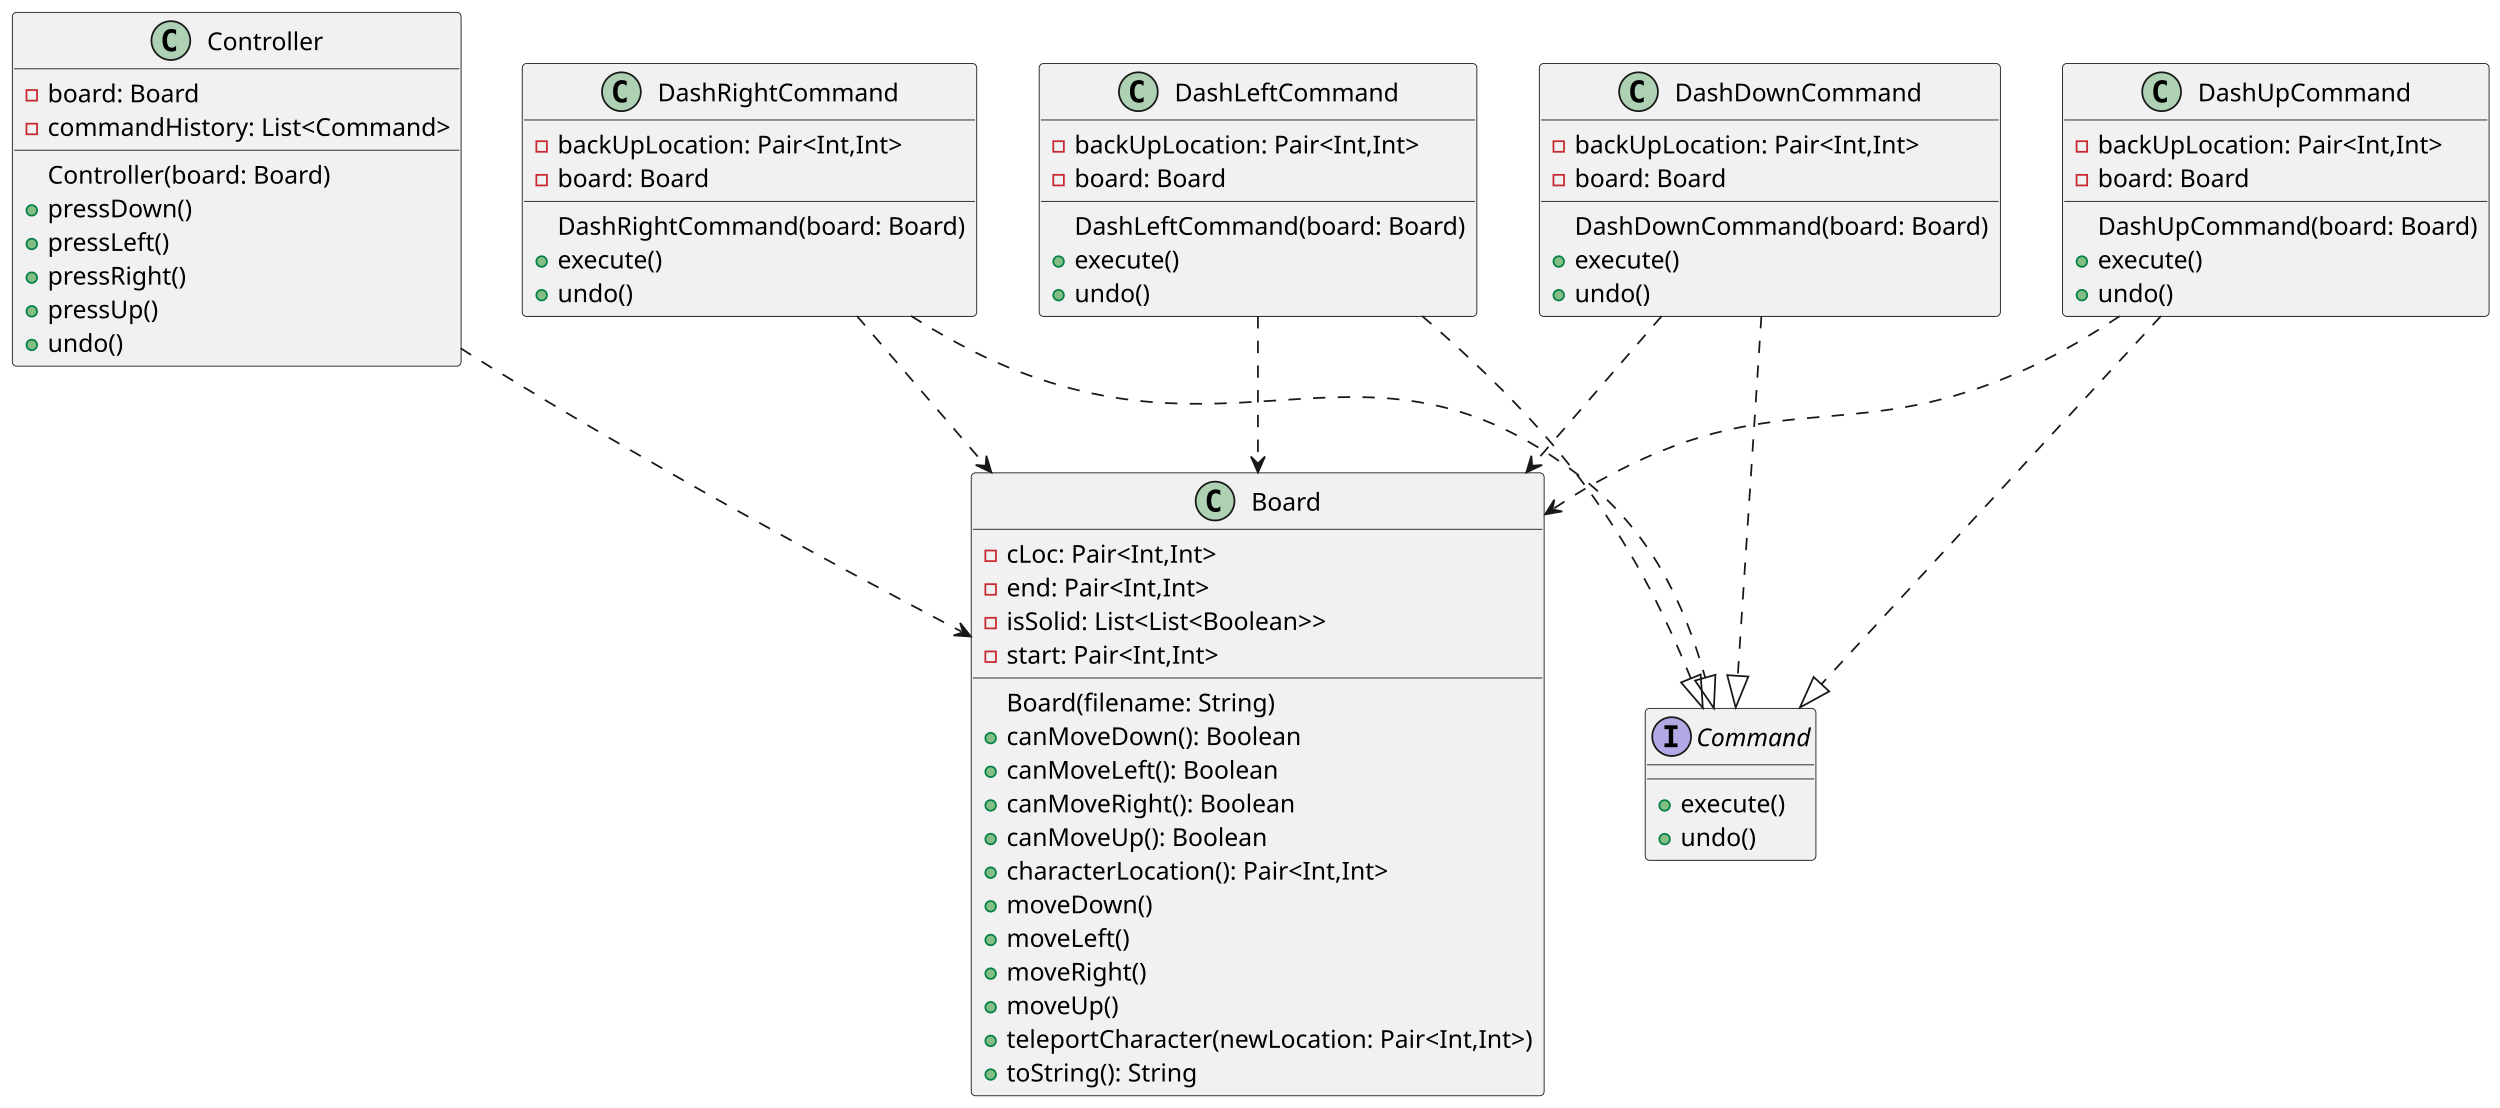
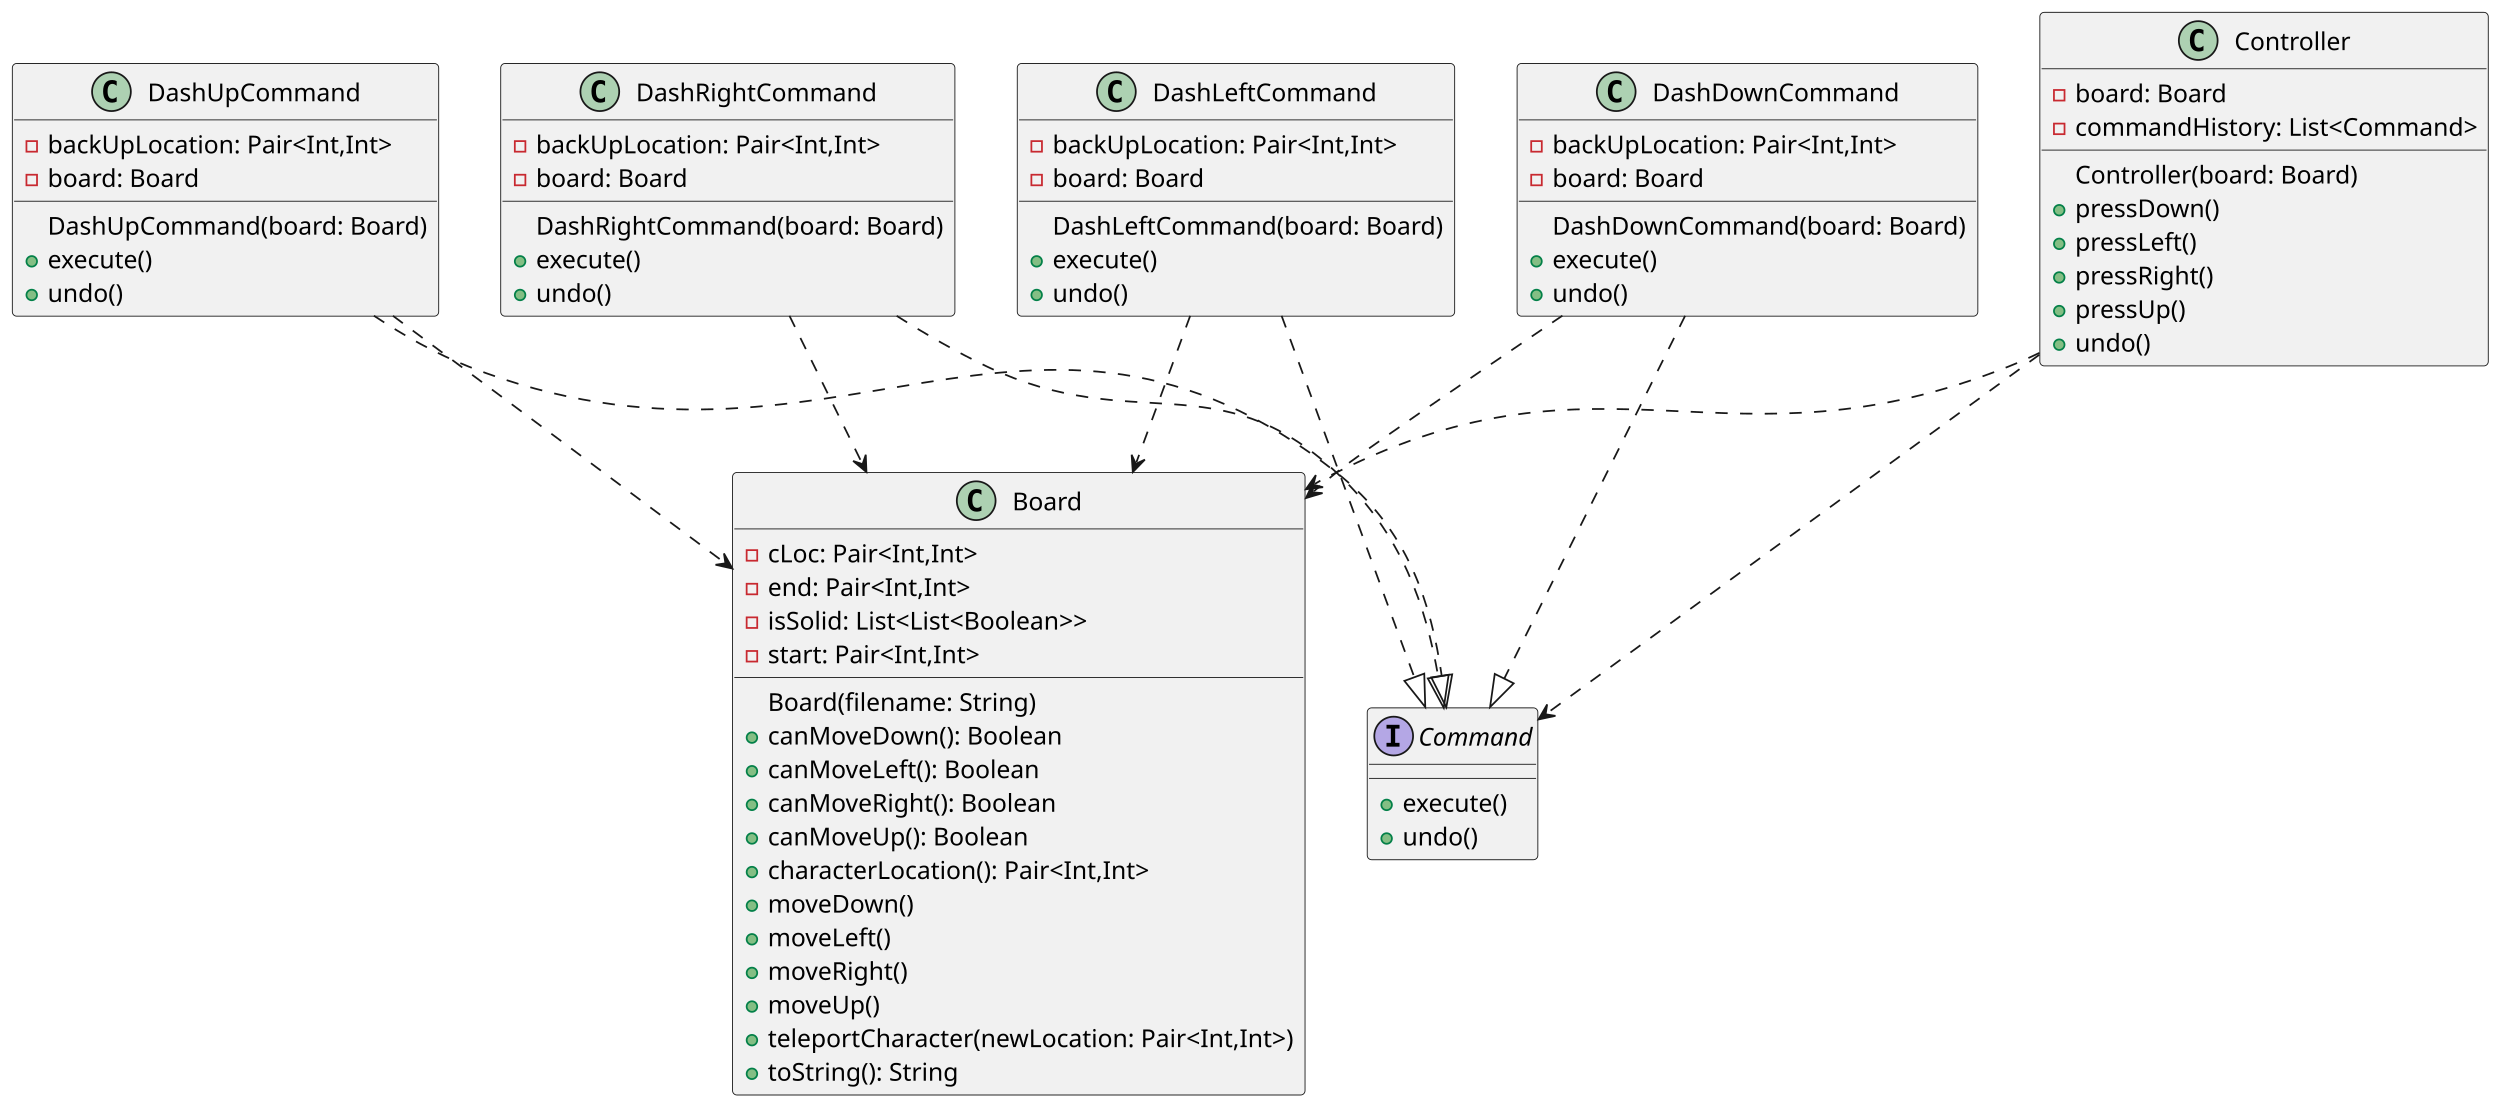
- <svg xmlns="http://www.w3.org/2000/svg" contentStyleType="text/css" data-diagram-type="CLASS" height="628px" preserveAspectRatio="none" style="width:1417px;height:628px;background:#FFFFFF;" version="1.1" viewBox="0 0 1417 628" width="1417px" zoomAndPan="magnify">
+ <svg xmlns="http://www.w3.org/2000/svg" contentStyleType="text/css" data-diagram-type="CLASS" height="628px" preserveAspectRatio="none" style="width:1418px;height:628px;background:#FFFFFF;" version="1.1" viewBox="0 0 1418 628" width="1418px" zoomAndPan="magnify">
  <defs />
  <g>
    <g class="entity" data-entity="Board" data-source-line="1" data-uid="ent0002" id="entity_Board">
-       <rect fill="#F1F1F1" height="353.087" rx="2.5" ry="2.5" style="stroke:#181818;stroke-width:0.5;" width="324.717" x="550.5" y="268" />
-       <ellipse cx="688.701" cy="284" fill="#ADD1B2" rx="11" ry="11" style="stroke:#181818;stroke-width:1;" />
-       <path d="M691.669,289.641 Q691.091,289.938 690.451,290.078 Q689.81,290.234 689.107,290.234 Q686.607,290.234 685.279,288.594 Q683.966,286.938 683.966,283.812 Q683.966,280.688 685.279,279.031 Q686.607,277.375 689.107,277.375 Q689.81,277.375 690.451,277.531 Q691.107,277.688 691.669,277.984 L691.669,280.703 Q691.044,280.125 690.451,279.859 Q689.857,279.578 689.232,279.578 Q687.888,279.578 687.201,280.656 Q686.513,281.719 686.513,283.812 Q686.513,285.906 687.201,286.984 Q687.888,288.047 689.232,288.047 Q689.857,288.047 690.451,287.781 Q691.044,287.5 691.669,286.922 L691.669,289.641 Z " fill="#000000" />
-       <text fill="#000000" font-family="sans-serif" font-size="14" lengthAdjust="spacing" textLength="39.816" x="709.201" y="289.432">Board</text>
-       <line style="stroke:#181818;stroke-width:0.5;" x1="551.5" x2="874.217" y1="300" y2="300" />
-       <rect fill="none" height="6" style="stroke:#C82930;stroke-width:1;" width="6" x="558.5" y="312.034" />
-       <text fill="#000000" font-family="sans-serif" font-size="14" lengthAdjust="spacing" textLength="119.028" x="570.5" y="318.966">cLoc: Pair&lt;Int,Int&gt;</text>
-       <rect fill="none" height="6" style="stroke:#C82930;stroke-width:1;" width="6" x="558.5" y="331.102" />
-       <text fill="#000000" font-family="sans-serif" font-size="14" lengthAdjust="spacing" textLength="114.94" x="570.5" y="338.034">end: Pair&lt;Int,Int&gt;</text>
-       <rect fill="none" height="6" style="stroke:#C82930;stroke-width:1;" width="6" x="558.5" y="350.17" />
-       <text fill="#000000" font-family="sans-serif" font-size="14" lengthAdjust="spacing" textLength="181.201" x="570.5" y="357.102">isSolid: List&lt;List&lt;Boolean&gt;&gt;</text>
-       <rect fill="none" height="6" style="stroke:#C82930;stroke-width:1;" width="6" x="558.5" y="369.238" />
-       <text fill="#000000" font-family="sans-serif" font-size="14" lengthAdjust="spacing" textLength="120.232" x="570.5" y="376.17">start: Pair&lt;Int,Int&gt;</text>
-       <line style="stroke:#181818;stroke-width:0.5;" x1="551.5" x2="874.217" y1="384.272" y2="384.272" />
-       <text fill="#000000" font-family="sans-serif" font-size="14" lengthAdjust="spacing" textLength="152.431" x="570.5" y="403.238">Board(filename: String)</text>
-       <ellipse cx="561.5" cy="418.373" fill="#84BE84" rx="3" ry="3" style="stroke:#038048;stroke-width:1;" />
-       <text fill="#000000" font-family="sans-serif" font-size="14" lengthAdjust="spacing" textLength="167.593" x="570.5" y="422.305">canMoveDown(): Boolean</text>
-       <ellipse cx="561.5" cy="437.442" fill="#84BE84" rx="3" ry="3" style="stroke:#038048;stroke-width:1;" />
-       <text fill="#000000" font-family="sans-serif" font-size="14" lengthAdjust="spacing" textLength="154.349" x="570.5" y="441.373">canMoveLeft(): Boolean</text>
-       <ellipse cx="561.5" cy="456.509" fill="#84BE84" rx="3" ry="3" style="stroke:#038048;stroke-width:1;" />
-       <text fill="#000000" font-family="sans-serif" font-size="14" lengthAdjust="spacing" textLength="163.883" x="570.5" y="460.441">canMoveRight(): Boolean</text>
-       <ellipse cx="561.5" cy="475.577" fill="#84BE84" rx="3" ry="3" style="stroke:#038048;stroke-width:1;" />
-       <text fill="#000000" font-family="sans-serif" font-size="14" lengthAdjust="spacing" textLength="148.091" x="570.5" y="479.509">canMoveUp(): Boolean</text>
-       <ellipse cx="561.5" cy="494.645" fill="#84BE84" rx="3" ry="3" style="stroke:#038048;stroke-width:1;" />
-       <text fill="#000000" font-family="sans-serif" font-size="14" lengthAdjust="spacing" textLength="216.663" x="570.5" y="498.577">characterLocation(): Pair&lt;Int,Int&gt;</text>
-       <ellipse cx="561.5" cy="513.713" fill="#84BE84" rx="3" ry="3" style="stroke:#038048;stroke-width:1;" />
-       <text fill="#000000" font-family="sans-serif" font-size="14" lengthAdjust="spacing" textLength="83.314" x="570.5" y="517.645">moveDown()</text>
-       <ellipse cx="561.5" cy="532.781" fill="#84BE84" rx="3" ry="3" style="stroke:#038048;stroke-width:1;" />
-       <text fill="#000000" font-family="sans-serif" font-size="14" lengthAdjust="spacing" textLength="70.07" x="570.5" y="536.713">moveLeft()</text>
-       <ellipse cx="561.5" cy="551.849" fill="#84BE84" rx="3" ry="3" style="stroke:#038048;stroke-width:1;" />
-       <text fill="#000000" font-family="sans-serif" font-size="14" lengthAdjust="spacing" textLength="79.604" x="570.5" y="555.781">moveRight()</text>
-       <ellipse cx="561.5" cy="570.917" fill="#84BE84" rx="3" ry="3" style="stroke:#038048;stroke-width:1;" />
-       <text fill="#000000" font-family="sans-serif" font-size="14" lengthAdjust="spacing" textLength="63.812" x="570.5" y="574.849">moveUp()</text>
-       <ellipse cx="561.5" cy="589.985" fill="#84BE84" rx="3" ry="3" style="stroke:#038048;stroke-width:1;" />
-       <text fill="#000000" font-family="sans-serif" font-size="14" lengthAdjust="spacing" textLength="298.717" x="570.5" y="593.917">teleportCharacter(newLocation: Pair&lt;Int,Int&gt;)</text>
-       <ellipse cx="561.5" cy="609.053" fill="#84BE84" rx="3" ry="3" style="stroke:#038048;stroke-width:1;" />
-       <text fill="#000000" font-family="sans-serif" font-size="14" lengthAdjust="spacing" textLength="108.108" x="570.5" y="612.985">toString(): String</text>
+       <rect fill="#F1F1F1" height="353.087" rx="2.5" ry="2.5" style="stroke:#181818;stroke-width:0.5;" width="324.717" x="415.5" y="268" />
+       <ellipse cx="553.701" cy="284" fill="#ADD1B2" rx="11" ry="11" style="stroke:#181818;stroke-width:1;" />
+       <path d="M556.669,289.641 Q556.091,289.938 555.451,290.078 Q554.81,290.234 554.107,290.234 Q551.607,290.234 550.279,288.594 Q548.966,286.938 548.966,283.812 Q548.966,280.688 550.279,279.031 Q551.607,277.375 554.107,277.375 Q554.81,277.375 555.451,277.531 Q556.107,277.688 556.669,277.984 L556.669,280.703 Q556.044,280.125 555.451,279.859 Q554.857,279.578 554.232,279.578 Q552.888,279.578 552.201,280.656 Q551.513,281.719 551.513,283.812 Q551.513,285.906 552.201,286.984 Q552.888,288.047 554.232,288.047 Q554.857,288.047 555.451,287.781 Q556.044,287.5 556.669,286.922 L556.669,289.641 Z " fill="#000000" />
+       <text fill="#000000" font-family="sans-serif" font-size="14" lengthAdjust="spacing" textLength="39.816" x="574.201" y="289.432">Board</text>
+       <line style="stroke:#181818;stroke-width:0.5;" x1="416.5" x2="739.217" y1="300" y2="300" />
+       <rect fill="none" height="6" style="stroke:#C82930;stroke-width:1;" width="6" x="423.5" y="312.034" />
+       <text fill="#000000" font-family="sans-serif" font-size="14" lengthAdjust="spacing" textLength="119.028" x="435.5" y="318.966">cLoc: Pair&lt;Int,Int&gt;</text>
+       <rect fill="none" height="6" style="stroke:#C82930;stroke-width:1;" width="6" x="423.5" y="331.102" />
+       <text fill="#000000" font-family="sans-serif" font-size="14" lengthAdjust="spacing" textLength="114.94" x="435.5" y="338.034">end: Pair&lt;Int,Int&gt;</text>
+       <rect fill="none" height="6" style="stroke:#C82930;stroke-width:1;" width="6" x="423.5" y="350.17" />
+       <text fill="#000000" font-family="sans-serif" font-size="14" lengthAdjust="spacing" textLength="181.201" x="435.5" y="357.102">isSolid: List&lt;List&lt;Boolean&gt;&gt;</text>
+       <rect fill="none" height="6" style="stroke:#C82930;stroke-width:1;" width="6" x="423.5" y="369.238" />
+       <text fill="#000000" font-family="sans-serif" font-size="14" lengthAdjust="spacing" textLength="120.232" x="435.5" y="376.17">start: Pair&lt;Int,Int&gt;</text>
+       <line style="stroke:#181818;stroke-width:0.5;" x1="416.5" x2="739.217" y1="384.272" y2="384.272" />
+       <text fill="#000000" font-family="sans-serif" font-size="14" lengthAdjust="spacing" textLength="152.431" x="435.5" y="403.238">Board(filename: String)</text>
+       <ellipse cx="426.5" cy="418.373" fill="#84BE84" rx="3" ry="3" style="stroke:#038048;stroke-width:1;" />
+       <text fill="#000000" font-family="sans-serif" font-size="14" lengthAdjust="spacing" textLength="167.593" x="435.5" y="422.305">canMoveDown(): Boolean</text>
+       <ellipse cx="426.5" cy="437.442" fill="#84BE84" rx="3" ry="3" style="stroke:#038048;stroke-width:1;" />
+       <text fill="#000000" font-family="sans-serif" font-size="14" lengthAdjust="spacing" textLength="154.349" x="435.5" y="441.373">canMoveLeft(): Boolean</text>
+       <ellipse cx="426.5" cy="456.509" fill="#84BE84" rx="3" ry="3" style="stroke:#038048;stroke-width:1;" />
+       <text fill="#000000" font-family="sans-serif" font-size="14" lengthAdjust="spacing" textLength="163.883" x="435.5" y="460.441">canMoveRight(): Boolean</text>
+       <ellipse cx="426.5" cy="475.577" fill="#84BE84" rx="3" ry="3" style="stroke:#038048;stroke-width:1;" />
+       <text fill="#000000" font-family="sans-serif" font-size="14" lengthAdjust="spacing" textLength="148.091" x="435.5" y="479.509">canMoveUp(): Boolean</text>
+       <ellipse cx="426.5" cy="494.645" fill="#84BE84" rx="3" ry="3" style="stroke:#038048;stroke-width:1;" />
+       <text fill="#000000" font-family="sans-serif" font-size="14" lengthAdjust="spacing" textLength="216.663" x="435.5" y="498.577">characterLocation(): Pair&lt;Int,Int&gt;</text>
+       <ellipse cx="426.5" cy="513.713" fill="#84BE84" rx="3" ry="3" style="stroke:#038048;stroke-width:1;" />
+       <text fill="#000000" font-family="sans-serif" font-size="14" lengthAdjust="spacing" textLength="83.314" x="435.5" y="517.645">moveDown()</text>
+       <ellipse cx="426.5" cy="532.781" fill="#84BE84" rx="3" ry="3" style="stroke:#038048;stroke-width:1;" />
+       <text fill="#000000" font-family="sans-serif" font-size="14" lengthAdjust="spacing" textLength="70.07" x="435.5" y="536.713">moveLeft()</text>
+       <ellipse cx="426.5" cy="551.849" fill="#84BE84" rx="3" ry="3" style="stroke:#038048;stroke-width:1;" />
+       <text fill="#000000" font-family="sans-serif" font-size="14" lengthAdjust="spacing" textLength="79.604" x="435.5" y="555.781">moveRight()</text>
+       <ellipse cx="426.5" cy="570.917" fill="#84BE84" rx="3" ry="3" style="stroke:#038048;stroke-width:1;" />
+       <text fill="#000000" font-family="sans-serif" font-size="14" lengthAdjust="spacing" textLength="63.812" x="435.5" y="574.849">moveUp()</text>
+       <ellipse cx="426.5" cy="589.985" fill="#84BE84" rx="3" ry="3" style="stroke:#038048;stroke-width:1;" />
+       <text fill="#000000" font-family="sans-serif" font-size="14" lengthAdjust="spacing" textLength="298.717" x="435.5" y="593.917">teleportCharacter(newLocation: Pair&lt;Int,Int&gt;)</text>
+       <ellipse cx="426.5" cy="609.053" fill="#84BE84" rx="3" ry="3" style="stroke:#038048;stroke-width:1;" />
+       <text fill="#000000" font-family="sans-serif" font-size="14" lengthAdjust="spacing" textLength="108.108" x="435.5" y="612.985">toString(): String</text>
    </g>
    <g class="entity" data-entity="Controller" data-source-line="22" data-uid="ent0003" id="entity_Controller">
-       <rect fill="#F1F1F1" height="200.543" rx="2.5" ry="2.5" style="stroke:#181818;stroke-width:0.5;" width="254.353" x="7" y="7" />
-       <ellipse cx="96.838" cy="23" fill="#ADD1B2" rx="11" ry="11" style="stroke:#181818;stroke-width:1;" />
-       <path d="M99.806,28.641 Q99.228,28.938 98.588,29.078 Q97.947,29.234 97.244,29.234 Q94.744,29.234 93.416,27.594 Q92.103,25.938 92.103,22.812 Q92.103,19.688 93.416,18.031 Q94.744,16.375 97.244,16.375 Q97.947,16.375 98.588,16.531 Q99.244,16.688 99.806,16.984 L99.806,19.703 Q99.181,19.125 98.588,18.859 Q97.994,18.578 97.369,18.578 Q96.025,18.578 95.338,19.656 Q94.65,20.719 94.65,22.812 Q94.65,24.906 95.338,25.984 Q96.025,27.047 97.369,27.047 Q97.994,27.047 98.588,26.781 Q99.181,26.5 99.806,25.922 L99.806,28.641 Z " fill="#000000" />
-       <text fill="#000000" font-family="sans-serif" font-size="14" lengthAdjust="spacing" textLength="66.178" x="117.338" y="28.432">Controller</text>
-       <line style="stroke:#181818;stroke-width:0.5;" x1="8" x2="260.353" y1="39" y2="39" />
-       <rect fill="none" height="6" style="stroke:#C82930;stroke-width:1;" width="6" x="15" y="51.034" />
-       <text fill="#000000" font-family="sans-serif" font-size="14" lengthAdjust="spacing" textLength="86.534" x="27" y="57.966">board: Board</text>
-       <rect fill="none" height="6" style="stroke:#C82930;stroke-width:1;" width="6" x="15" y="70.102" />
-       <text fill="#000000" font-family="sans-serif" font-size="14" lengthAdjust="spacing" textLength="228.353" x="27" y="77.034">commandHistory: List&lt;Command&gt;</text>
-       <line style="stroke:#181818;stroke-width:0.5;" x1="8" x2="260.353" y1="85.136" y2="85.136" />
-       <text fill="#000000" font-family="sans-serif" font-size="14" lengthAdjust="spacing" textLength="161.111" x="27" y="104.102">Controller(board: Board)</text>
-       <ellipse cx="18" cy="119.238" fill="#84BE84" rx="3" ry="3" style="stroke:#038048;stroke-width:1;" />
-       <text fill="#000000" font-family="sans-serif" font-size="14" lengthAdjust="spacing" textLength="82.446" x="27" y="123.17">pressDown()</text>
-       <ellipse cx="18" cy="138.306" fill="#84BE84" rx="3" ry="3" style="stroke:#038048;stroke-width:1;" />
-       <text fill="#000000" font-family="sans-serif" font-size="14" lengthAdjust="spacing" textLength="69.202" x="27" y="142.238">pressLeft()</text>
-       <ellipse cx="18" cy="157.374" fill="#84BE84" rx="3" ry="3" style="stroke:#038048;stroke-width:1;" />
-       <text fill="#000000" font-family="sans-serif" font-size="14" lengthAdjust="spacing" textLength="78.736" x="27" y="161.305">pressRight()</text>
-       <ellipse cx="18" cy="176.441" fill="#84BE84" rx="3" ry="3" style="stroke:#038048;stroke-width:1;" />
-       <text fill="#000000" font-family="sans-serif" font-size="14" lengthAdjust="spacing" textLength="62.944" x="27" y="180.373">pressUp()</text>
-       <ellipse cx="18" cy="195.509" fill="#84BE84" rx="3" ry="3" style="stroke:#038048;stroke-width:1;" />
-       <text fill="#000000" font-family="sans-serif" font-size="14" lengthAdjust="spacing" textLength="42.784" x="27" y="199.441">undo()</text>
+       <rect fill="#F1F1F1" height="200.543" rx="2.5" ry="2.5" style="stroke:#181818;stroke-width:0.5;" width="254.353" x="1157" y="7" />
+       <ellipse cx="1246.838" cy="23" fill="#ADD1B2" rx="11" ry="11" style="stroke:#181818;stroke-width:1;" />
+       <path d="M1249.806,28.641 Q1249.228,28.938 1248.588,29.078 Q1247.947,29.234 1247.244,29.234 Q1244.744,29.234 1243.416,27.594 Q1242.103,25.938 1242.103,22.812 Q1242.103,19.688 1243.416,18.031 Q1244.744,16.375 1247.244,16.375 Q1247.947,16.375 1248.588,16.531 Q1249.244,16.688 1249.806,16.984 L1249.806,19.703 Q1249.181,19.125 1248.588,18.859 Q1247.994,18.578 1247.369,18.578 Q1246.025,18.578 1245.338,19.656 Q1244.65,20.719 1244.65,22.812 Q1244.65,24.906 1245.338,25.984 Q1246.025,27.047 1247.369,27.047 Q1247.994,27.047 1248.588,26.781 Q1249.181,26.5 1249.806,25.922 L1249.806,28.641 Z " fill="#000000" />
+       <text fill="#000000" font-family="sans-serif" font-size="14" lengthAdjust="spacing" textLength="66.178" x="1267.338" y="28.432">Controller</text>
+       <line style="stroke:#181818;stroke-width:0.5;" x1="1158" x2="1410.353" y1="39" y2="39" />
+       <rect fill="none" height="6" style="stroke:#C82930;stroke-width:1;" width="6" x="1165" y="51.034" />
+       <text fill="#000000" font-family="sans-serif" font-size="14" lengthAdjust="spacing" textLength="86.534" x="1177" y="57.966">board: Board</text>
+       <rect fill="none" height="6" style="stroke:#C82930;stroke-width:1;" width="6" x="1165" y="70.102" />
+       <text fill="#000000" font-family="sans-serif" font-size="14" lengthAdjust="spacing" textLength="228.353" x="1177" y="77.034">commandHistory: List&lt;Command&gt;</text>
+       <line style="stroke:#181818;stroke-width:0.5;" x1="1158" x2="1410.353" y1="85.136" y2="85.136" />
+       <text fill="#000000" font-family="sans-serif" font-size="14" lengthAdjust="spacing" textLength="161.111" x="1177" y="104.102">Controller(board: Board)</text>
+       <ellipse cx="1168" cy="119.238" fill="#84BE84" rx="3" ry="3" style="stroke:#038048;stroke-width:1;" />
+       <text fill="#000000" font-family="sans-serif" font-size="14" lengthAdjust="spacing" textLength="82.446" x="1177" y="123.17">pressDown()</text>
+       <ellipse cx="1168" cy="138.306" fill="#84BE84" rx="3" ry="3" style="stroke:#038048;stroke-width:1;" />
+       <text fill="#000000" font-family="sans-serif" font-size="14" lengthAdjust="spacing" textLength="69.202" x="1177" y="142.238">pressLeft()</text>
+       <ellipse cx="1168" cy="157.374" fill="#84BE84" rx="3" ry="3" style="stroke:#038048;stroke-width:1;" />
+       <text fill="#000000" font-family="sans-serif" font-size="14" lengthAdjust="spacing" textLength="78.736" x="1177" y="161.305">pressRight()</text>
+       <ellipse cx="1168" cy="176.441" fill="#84BE84" rx="3" ry="3" style="stroke:#038048;stroke-width:1;" />
+       <text fill="#000000" font-family="sans-serif" font-size="14" lengthAdjust="spacing" textLength="62.944" x="1177" y="180.373">pressUp()</text>
+       <ellipse cx="1168" cy="195.509" fill="#84BE84" rx="3" ry="3" style="stroke:#038048;stroke-width:1;" />
+       <text fill="#000000" font-family="sans-serif" font-size="14" lengthAdjust="spacing" textLength="42.784" x="1177" y="199.441">undo()</text>
    </g>
    <g class="entity" data-entity="Command" data-source-line="35" data-uid="ent0004" id="entity_Command">
-       <rect fill="#F1F1F1" height="86.136" rx="2.5" ry="2.5" style="stroke:#181818;stroke-width:0.5;" width="96.764" x="932.5" y="401.5" />
-       <ellipse cx="947.5" cy="417.5" fill="#B4A7E5" rx="11" ry="11" style="stroke:#181818;stroke-width:1;" />
-       <path d="M943.422,413.266 L943.422,411.109 L950.812,411.109 L950.812,413.266 L948.344,413.266 L948.344,421.344 L950.812,421.344 L950.812,423.5 L943.422,423.5 L943.422,421.344 L945.891,421.344 L945.891,413.266 L943.422,413.266 Z " fill="#000000" />
-       <text fill="#000000" font-family="sans-serif" font-size="14" font-style="italic" lengthAdjust="spacing" textLength="64.764" x="961.5" y="422.932">Command</text>
-       <line style="stroke:#181818;stroke-width:0.5;" x1="933.5" x2="1028.264" y1="433.5" y2="433.5" />
-       <line style="stroke:#181818;stroke-width:0.5;" x1="933.5" x2="1028.264" y1="441.5" y2="441.5" />
-       <ellipse cx="943.5" cy="456.534" fill="#84BE84" rx="3" ry="3" style="stroke:#038048;stroke-width:1;" />
-       <text fill="#000000" font-family="sans-serif" font-size="14" lengthAdjust="spacing" textLength="59.92" x="952.5" y="460.466">execute()</text>
-       <ellipse cx="943.5" cy="475.602" fill="#84BE84" rx="3" ry="3" style="stroke:#038048;stroke-width:1;" />
-       <text fill="#000000" font-family="sans-serif" font-size="14" lengthAdjust="spacing" textLength="42.784" x="952.5" y="479.534">undo()</text>
+       <rect fill="#F1F1F1" height="86.136" rx="2.5" ry="2.5" style="stroke:#181818;stroke-width:0.5;" width="96.764" x="775.5" y="401.5" />
+       <ellipse cx="790.5" cy="417.5" fill="#B4A7E5" rx="11" ry="11" style="stroke:#181818;stroke-width:1;" />
+       <path d="M786.422,413.266 L786.422,411.109 L793.812,411.109 L793.812,413.266 L791.344,413.266 L791.344,421.344 L793.812,421.344 L793.812,423.5 L786.422,423.5 L786.422,421.344 L788.891,421.344 L788.891,413.266 L786.422,413.266 Z " fill="#000000" />
+       <text fill="#000000" font-family="sans-serif" font-size="14" font-style="italic" lengthAdjust="spacing" textLength="64.764" x="804.5" y="422.932">Command</text>
+       <line style="stroke:#181818;stroke-width:0.5;" x1="776.5" x2="871.264" y1="433.5" y2="433.5" />
+       <line style="stroke:#181818;stroke-width:0.5;" x1="776.5" x2="871.264" y1="441.5" y2="441.5" />
+       <ellipse cx="786.5" cy="456.534" fill="#84BE84" rx="3" ry="3" style="stroke:#038048;stroke-width:1;" />
+       <text fill="#000000" font-family="sans-serif" font-size="14" lengthAdjust="spacing" textLength="59.92" x="795.5" y="460.466">execute()</text>
+       <ellipse cx="786.5" cy="475.602" fill="#84BE84" rx="3" ry="3" style="stroke:#038048;stroke-width:1;" />
+       <text fill="#000000" font-family="sans-serif" font-size="14" lengthAdjust="spacing" textLength="42.784" x="795.5" y="479.534">undo()</text>
    </g>
    <g class="entity" data-entity="DashUpCommand" data-source-line="42" data-uid="ent0005" id="entity_DashUpCommand">
-       <rect fill="#F1F1F1" height="143.34" rx="2.5" ry="2.5" style="stroke:#181818;stroke-width:0.5;" width="241.823" x="1169" y="36" />
-       <ellipse cx="1225.217" cy="52" fill="#ADD1B2" rx="11" ry="11" style="stroke:#181818;stroke-width:1;" />
-       <path d="M1228.186,57.641 Q1227.608,57.938 1226.967,58.078 Q1226.326,58.234 1225.623,58.234 Q1223.123,58.234 1221.795,56.594 Q1220.483,54.938 1220.483,51.812 Q1220.483,48.688 1221.795,47.031 Q1223.123,45.375 1225.623,45.375 Q1226.326,45.375 1226.967,45.531 Q1227.623,45.688 1228.186,45.984 L1228.186,48.703 Q1227.561,48.125 1226.967,47.859 Q1226.373,47.578 1225.748,47.578 Q1224.404,47.578 1223.717,48.656 Q1223.029,49.719 1223.029,51.812 Q1223.029,53.906 1223.717,54.984 Q1224.404,56.047 1225.748,56.047 Q1226.373,56.047 1226.967,55.781 Q1227.561,55.5 1228.186,54.922 L1228.186,57.641 Z " fill="#000000" />
-       <text fill="#000000" font-family="sans-serif" font-size="14" lengthAdjust="spacing" textLength="120.889" x="1245.717" y="57.432">DashUpCommand</text>
-       <line style="stroke:#181818;stroke-width:0.5;" x1="1170" x2="1409.823" y1="68" y2="68" />
-       <rect fill="none" height="6" style="stroke:#C82930;stroke-width:1;" width="6" x="1177" y="80.034" />
-       <text fill="#000000" font-family="sans-serif" font-size="14" lengthAdjust="spacing" textLength="195.453" x="1189" y="86.966">backUpLocation: Pair&lt;Int,Int&gt;</text>
-       <rect fill="none" height="6" style="stroke:#C82930;stroke-width:1;" width="6" x="1177" y="99.102" />
-       <text fill="#000000" font-family="sans-serif" font-size="14" lengthAdjust="spacing" textLength="86.534" x="1189" y="106.034">board: Board</text>
-       <line style="stroke:#181818;stroke-width:0.5;" x1="1170" x2="1409.823" y1="114.136" y2="114.136" />
-       <text fill="#000000" font-family="sans-serif" font-size="14" lengthAdjust="spacing" textLength="215.823" x="1189" y="133.102">DashUpCommand(board: Board)</text>
-       <ellipse cx="1180" cy="148.238" fill="#84BE84" rx="3" ry="3" style="stroke:#038048;stroke-width:1;" />
-       <text fill="#000000" font-family="sans-serif" font-size="14" lengthAdjust="spacing" textLength="59.92" x="1189" y="152.17">execute()</text>
-       <ellipse cx="1180" cy="167.306" fill="#84BE84" rx="3" ry="3" style="stroke:#038048;stroke-width:1;" />
-       <text fill="#000000" font-family="sans-serif" font-size="14" lengthAdjust="spacing" textLength="42.784" x="1189" y="171.238">undo()</text>
+       <rect fill="#F1F1F1" height="143.34" rx="2.5" ry="2.5" style="stroke:#181818;stroke-width:0.5;" width="241.823" x="7" y="36" />
+       <ellipse cx="63.217" cy="52" fill="#ADD1B2" rx="11" ry="11" style="stroke:#181818;stroke-width:1;" />
+       <path d="M66.186,57.641 Q65.608,57.938 64.967,58.078 Q64.326,58.234 63.623,58.234 Q61.123,58.234 59.795,56.594 Q58.483,54.938 58.483,51.812 Q58.483,48.688 59.795,47.031 Q61.123,45.375 63.623,45.375 Q64.326,45.375 64.967,45.531 Q65.623,45.688 66.186,45.984 L66.186,48.703 Q65.561,48.125 64.967,47.859 Q64.373,47.578 63.748,47.578 Q62.404,47.578 61.717,48.656 Q61.029,49.719 61.029,51.812 Q61.029,53.906 61.717,54.984 Q62.404,56.047 63.748,56.047 Q64.373,56.047 64.967,55.781 Q65.561,55.5 66.186,54.922 L66.186,57.641 Z " fill="#000000" />
+       <text fill="#000000" font-family="sans-serif" font-size="14" lengthAdjust="spacing" textLength="120.889" x="83.717" y="57.432">DashUpCommand</text>
+       <line style="stroke:#181818;stroke-width:0.5;" x1="8" x2="247.823" y1="68" y2="68" />
+       <rect fill="none" height="6" style="stroke:#C82930;stroke-width:1;" width="6" x="15" y="80.034" />
+       <text fill="#000000" font-family="sans-serif" font-size="14" lengthAdjust="spacing" textLength="195.453" x="27" y="86.966">backUpLocation: Pair&lt;Int,Int&gt;</text>
+       <rect fill="none" height="6" style="stroke:#C82930;stroke-width:1;" width="6" x="15" y="99.102" />
+       <text fill="#000000" font-family="sans-serif" font-size="14" lengthAdjust="spacing" textLength="86.534" x="27" y="106.034">board: Board</text>
+       <line style="stroke:#181818;stroke-width:0.5;" x1="8" x2="247.823" y1="114.136" y2="114.136" />
+       <text fill="#000000" font-family="sans-serif" font-size="14" lengthAdjust="spacing" textLength="215.823" x="27" y="133.102">DashUpCommand(board: Board)</text>
+       <ellipse cx="18" cy="148.238" fill="#84BE84" rx="3" ry="3" style="stroke:#038048;stroke-width:1;" />
+       <text fill="#000000" font-family="sans-serif" font-size="14" lengthAdjust="spacing" textLength="59.92" x="27" y="152.17">execute()</text>
+       <ellipse cx="18" cy="167.306" fill="#84BE84" rx="3" ry="3" style="stroke:#038048;stroke-width:1;" />
+       <text fill="#000000" font-family="sans-serif" font-size="14" lengthAdjust="spacing" textLength="42.784" x="27" y="171.238">undo()</text>
    </g>
    <g class="entity" data-entity="DashRightCommand" data-source-line="52" data-uid="ent0007" id="entity_DashRightCommand">
-       <rect fill="#F1F1F1" height="143.34" rx="2.5" ry="2.5" style="stroke:#181818;stroke-width:0.5;" width="257.615" x="296" y="36" />
-       <ellipse cx="352.217" cy="52" fill="#ADD1B2" rx="11" ry="11" style="stroke:#181818;stroke-width:1;" />
-       <path d="M355.186,57.641 Q354.608,57.938 353.967,58.078 Q353.326,58.234 352.623,58.234 Q350.123,58.234 348.795,56.594 Q347.483,54.938 347.483,51.812 Q347.483,48.688 348.795,47.031 Q350.123,45.375 352.623,45.375 Q353.326,45.375 353.967,45.531 Q354.623,45.688 355.186,45.984 L355.186,48.703 Q354.561,48.125 353.967,47.859 Q353.373,47.578 352.748,47.578 Q351.404,47.578 350.717,48.656 Q350.029,49.719 350.029,51.812 Q350.029,53.906 350.717,54.984 Q351.404,56.047 352.748,56.047 Q353.373,56.047 353.967,55.781 Q354.561,55.5 355.186,54.922 L355.186,57.641 Z " fill="#000000" />
-       <text fill="#000000" font-family="sans-serif" font-size="14" lengthAdjust="spacing" textLength="136.681" x="372.717" y="57.432">DashRightCommand</text>
-       <line style="stroke:#181818;stroke-width:0.5;" x1="297" x2="552.615" y1="68" y2="68" />
-       <rect fill="none" height="6" style="stroke:#C82930;stroke-width:1;" width="6" x="304" y="80.034" />
-       <text fill="#000000" font-family="sans-serif" font-size="14" lengthAdjust="spacing" textLength="195.453" x="316" y="86.966">backUpLocation: Pair&lt;Int,Int&gt;</text>
-       <rect fill="none" height="6" style="stroke:#C82930;stroke-width:1;" width="6" x="304" y="99.102" />
-       <text fill="#000000" font-family="sans-serif" font-size="14" lengthAdjust="spacing" textLength="86.534" x="316" y="106.034">board: Board</text>
-       <line style="stroke:#181818;stroke-width:0.5;" x1="297" x2="552.615" y1="114.136" y2="114.136" />
-       <text fill="#000000" font-family="sans-serif" font-size="14" lengthAdjust="spacing" textLength="231.615" x="316" y="133.102">DashRightCommand(board: Board)</text>
-       <ellipse cx="307" cy="148.238" fill="#84BE84" rx="3" ry="3" style="stroke:#038048;stroke-width:1;" />
-       <text fill="#000000" font-family="sans-serif" font-size="14" lengthAdjust="spacing" textLength="59.92" x="316" y="152.17">execute()</text>
-       <ellipse cx="307" cy="167.306" fill="#84BE84" rx="3" ry="3" style="stroke:#038048;stroke-width:1;" />
-       <text fill="#000000" font-family="sans-serif" font-size="14" lengthAdjust="spacing" textLength="42.784" x="316" y="171.238">undo()</text>
+       <rect fill="#F1F1F1" height="143.34" rx="2.5" ry="2.5" style="stroke:#181818;stroke-width:0.5;" width="257.615" x="284" y="36" />
+       <ellipse cx="340.217" cy="52" fill="#ADD1B2" rx="11" ry="11" style="stroke:#181818;stroke-width:1;" />
+       <path d="M343.186,57.641 Q342.608,57.938 341.967,58.078 Q341.326,58.234 340.623,58.234 Q338.123,58.234 336.795,56.594 Q335.483,54.938 335.483,51.812 Q335.483,48.688 336.795,47.031 Q338.123,45.375 340.623,45.375 Q341.326,45.375 341.967,45.531 Q342.623,45.688 343.186,45.984 L343.186,48.703 Q342.561,48.125 341.967,47.859 Q341.373,47.578 340.748,47.578 Q339.404,47.578 338.717,48.656 Q338.029,49.719 338.029,51.812 Q338.029,53.906 338.717,54.984 Q339.404,56.047 340.748,56.047 Q341.373,56.047 341.967,55.781 Q342.561,55.5 343.186,54.922 L343.186,57.641 Z " fill="#000000" />
+       <text fill="#000000" font-family="sans-serif" font-size="14" lengthAdjust="spacing" textLength="136.681" x="360.717" y="57.432">DashRightCommand</text>
+       <line style="stroke:#181818;stroke-width:0.5;" x1="285" x2="540.615" y1="68" y2="68" />
+       <rect fill="none" height="6" style="stroke:#C82930;stroke-width:1;" width="6" x="292" y="80.034" />
+       <text fill="#000000" font-family="sans-serif" font-size="14" lengthAdjust="spacing" textLength="195.453" x="304" y="86.966">backUpLocation: Pair&lt;Int,Int&gt;</text>
+       <rect fill="none" height="6" style="stroke:#C82930;stroke-width:1;" width="6" x="292" y="99.102" />
+       <text fill="#000000" font-family="sans-serif" font-size="14" lengthAdjust="spacing" textLength="86.534" x="304" y="106.034">board: Board</text>
+       <line style="stroke:#181818;stroke-width:0.5;" x1="285" x2="540.615" y1="114.136" y2="114.136" />
+       <text fill="#000000" font-family="sans-serif" font-size="14" lengthAdjust="spacing" textLength="231.615" x="304" y="133.102">DashRightCommand(board: Board)</text>
+       <ellipse cx="295" cy="148.238" fill="#84BE84" rx="3" ry="3" style="stroke:#038048;stroke-width:1;" />
+       <text fill="#000000" font-family="sans-serif" font-size="14" lengthAdjust="spacing" textLength="59.92" x="304" y="152.17">execute()</text>
+       <ellipse cx="295" cy="167.306" fill="#84BE84" rx="3" ry="3" style="stroke:#038048;stroke-width:1;" />
+       <text fill="#000000" font-family="sans-serif" font-size="14" lengthAdjust="spacing" textLength="42.784" x="304" y="171.238">undo()</text>
    </g>
    <g class="entity" data-entity="DashLeftCommand" data-source-line="62" data-uid="ent0009" id="entity_DashLeftCommand">
-       <rect fill="#F1F1F1" height="143.34" rx="2.5" ry="2.5" style="stroke:#181818;stroke-width:0.5;" width="248.081" x="589" y="36" />
-       <ellipse cx="645.217" cy="52" fill="#ADD1B2" rx="11" ry="11" style="stroke:#181818;stroke-width:1;" />
-       <path d="M648.186,57.641 Q647.607,57.938 646.967,58.078 Q646.326,58.234 645.623,58.234 Q643.123,58.234 641.795,56.594 Q640.482,54.938 640.482,51.812 Q640.482,48.688 641.795,47.031 Q643.123,45.375 645.623,45.375 Q646.326,45.375 646.967,45.531 Q647.623,45.688 648.186,45.984 L648.186,48.703 Q647.561,48.125 646.967,47.859 Q646.373,47.578 645.748,47.578 Q644.404,47.578 643.717,48.656 Q643.029,49.719 643.029,51.812 Q643.029,53.906 643.717,54.984 Q644.404,56.047 645.748,56.047 Q646.373,56.047 646.967,55.781 Q647.561,55.5 648.186,54.922 L648.186,57.641 Z " fill="#000000" />
-       <text fill="#000000" font-family="sans-serif" font-size="14" lengthAdjust="spacing" textLength="127.147" x="665.717" y="57.432">DashLeftCommand</text>
-       <line style="stroke:#181818;stroke-width:0.5;" x1="590" x2="836.081" y1="68" y2="68" />
-       <rect fill="none" height="6" style="stroke:#C82930;stroke-width:1;" width="6" x="597" y="80.034" />
-       <text fill="#000000" font-family="sans-serif" font-size="14" lengthAdjust="spacing" textLength="195.453" x="609" y="86.966">backUpLocation: Pair&lt;Int,Int&gt;</text>
-       <rect fill="none" height="6" style="stroke:#C82930;stroke-width:1;" width="6" x="597" y="99.102" />
-       <text fill="#000000" font-family="sans-serif" font-size="14" lengthAdjust="spacing" textLength="86.534" x="609" y="106.034">board: Board</text>
-       <line style="stroke:#181818;stroke-width:0.5;" x1="590" x2="836.081" y1="114.136" y2="114.136" />
-       <text fill="#000000" font-family="sans-serif" font-size="14" lengthAdjust="spacing" textLength="222.081" x="609" y="133.102">DashLeftCommand(board: Board)</text>
-       <ellipse cx="600" cy="148.238" fill="#84BE84" rx="3" ry="3" style="stroke:#038048;stroke-width:1;" />
-       <text fill="#000000" font-family="sans-serif" font-size="14" lengthAdjust="spacing" textLength="59.92" x="609" y="152.17">execute()</text>
-       <ellipse cx="600" cy="167.306" fill="#84BE84" rx="3" ry="3" style="stroke:#038048;stroke-width:1;" />
-       <text fill="#000000" font-family="sans-serif" font-size="14" lengthAdjust="spacing" textLength="42.784" x="609" y="171.238">undo()</text>
+       <rect fill="#F1F1F1" height="143.34" rx="2.5" ry="2.5" style="stroke:#181818;stroke-width:0.5;" width="248.081" x="577" y="36" />
+       <ellipse cx="633.217" cy="52" fill="#ADD1B2" rx="11" ry="11" style="stroke:#181818;stroke-width:1;" />
+       <path d="M636.186,57.641 Q635.607,57.938 634.967,58.078 Q634.326,58.234 633.623,58.234 Q631.123,58.234 629.795,56.594 Q628.482,54.938 628.482,51.812 Q628.482,48.688 629.795,47.031 Q631.123,45.375 633.623,45.375 Q634.326,45.375 634.967,45.531 Q635.623,45.688 636.186,45.984 L636.186,48.703 Q635.561,48.125 634.967,47.859 Q634.373,47.578 633.748,47.578 Q632.404,47.578 631.717,48.656 Q631.029,49.719 631.029,51.812 Q631.029,53.906 631.717,54.984 Q632.404,56.047 633.748,56.047 Q634.373,56.047 634.967,55.781 Q635.561,55.5 636.186,54.922 L636.186,57.641 Z " fill="#000000" />
+       <text fill="#000000" font-family="sans-serif" font-size="14" lengthAdjust="spacing" textLength="127.147" x="653.717" y="57.432">DashLeftCommand</text>
+       <line style="stroke:#181818;stroke-width:0.5;" x1="578" x2="824.081" y1="68" y2="68" />
+       <rect fill="none" height="6" style="stroke:#C82930;stroke-width:1;" width="6" x="585" y="80.034" />
+       <text fill="#000000" font-family="sans-serif" font-size="14" lengthAdjust="spacing" textLength="195.453" x="597" y="86.966">backUpLocation: Pair&lt;Int,Int&gt;</text>
+       <rect fill="none" height="6" style="stroke:#C82930;stroke-width:1;" width="6" x="585" y="99.102" />
+       <text fill="#000000" font-family="sans-serif" font-size="14" lengthAdjust="spacing" textLength="86.534" x="597" y="106.034">board: Board</text>
+       <line style="stroke:#181818;stroke-width:0.5;" x1="578" x2="824.081" y1="114.136" y2="114.136" />
+       <text fill="#000000" font-family="sans-serif" font-size="14" lengthAdjust="spacing" textLength="222.081" x="597" y="133.102">DashLeftCommand(board: Board)</text>
+       <ellipse cx="588" cy="148.238" fill="#84BE84" rx="3" ry="3" style="stroke:#038048;stroke-width:1;" />
+       <text fill="#000000" font-family="sans-serif" font-size="14" lengthAdjust="spacing" textLength="59.92" x="597" y="152.17">execute()</text>
+       <ellipse cx="588" cy="167.306" fill="#84BE84" rx="3" ry="3" style="stroke:#038048;stroke-width:1;" />
+       <text fill="#000000" font-family="sans-serif" font-size="14" lengthAdjust="spacing" textLength="42.784" x="597" y="171.238">undo()</text>
    </g>
    <g class="entity" data-entity="DashDownCommand" data-source-line="72" data-uid="ent0011" id="entity_DashDownCommand">
-       <rect fill="#F1F1F1" height="143.34" rx="2.5" ry="2.5" style="stroke:#181818;stroke-width:0.5;" width="261.325" x="872.5" y="36" />
-       <ellipse cx="928.717" cy="52" fill="#ADD1B2" rx="11" ry="11" style="stroke:#181818;stroke-width:1;" />
-       <path d="M931.686,57.641 Q931.107,57.938 930.467,58.078 Q929.826,58.234 929.123,58.234 Q926.623,58.234 925.295,56.594 Q923.982,54.938 923.982,51.812 Q923.982,48.688 925.295,47.031 Q926.623,45.375 929.123,45.375 Q929.826,45.375 930.467,45.531 Q931.123,45.688 931.686,45.984 L931.686,48.703 Q931.061,48.125 930.467,47.859 Q929.873,47.578 929.248,47.578 Q927.904,47.578 927.217,48.656 Q926.529,49.719 926.529,51.812 Q926.529,53.906 927.217,54.984 Q927.904,56.047 929.248,56.047 Q929.873,56.047 930.467,55.781 Q931.061,55.5 931.686,54.922 L931.686,57.641 Z " fill="#000000" />
-       <text fill="#000000" font-family="sans-serif" font-size="14" lengthAdjust="spacing" textLength="140.391" x="949.217" y="57.432">DashDownCommand</text>
-       <line style="stroke:#181818;stroke-width:0.5;" x1="873.5" x2="1132.825" y1="68" y2="68" />
-       <rect fill="none" height="6" style="stroke:#C82930;stroke-width:1;" width="6" x="880.5" y="80.034" />
-       <text fill="#000000" font-family="sans-serif" font-size="14" lengthAdjust="spacing" textLength="195.453" x="892.5" y="86.966">backUpLocation: Pair&lt;Int,Int&gt;</text>
-       <rect fill="none" height="6" style="stroke:#C82930;stroke-width:1;" width="6" x="880.5" y="99.102" />
-       <text fill="#000000" font-family="sans-serif" font-size="14" lengthAdjust="spacing" textLength="86.534" x="892.5" y="106.034">board: Board</text>
-       <line style="stroke:#181818;stroke-width:0.5;" x1="873.5" x2="1132.825" y1="114.136" y2="114.136" />
-       <text fill="#000000" font-family="sans-serif" font-size="14" lengthAdjust="spacing" textLength="235.325" x="892.5" y="133.102">DashDownCommand(board: Board)</text>
-       <ellipse cx="883.5" cy="148.238" fill="#84BE84" rx="3" ry="3" style="stroke:#038048;stroke-width:1;" />
-       <text fill="#000000" font-family="sans-serif" font-size="14" lengthAdjust="spacing" textLength="59.92" x="892.5" y="152.17">execute()</text>
-       <ellipse cx="883.5" cy="167.306" fill="#84BE84" rx="3" ry="3" style="stroke:#038048;stroke-width:1;" />
-       <text fill="#000000" font-family="sans-serif" font-size="14" lengthAdjust="spacing" textLength="42.784" x="892.5" y="171.238">undo()</text>
+       <rect fill="#F1F1F1" height="143.34" rx="2.5" ry="2.5" style="stroke:#181818;stroke-width:0.5;" width="261.325" x="860.5" y="36" />
+       <ellipse cx="916.717" cy="52" fill="#ADD1B2" rx="11" ry="11" style="stroke:#181818;stroke-width:1;" />
+       <path d="M919.686,57.641 Q919.107,57.938 918.467,58.078 Q917.826,58.234 917.123,58.234 Q914.623,58.234 913.295,56.594 Q911.982,54.938 911.982,51.812 Q911.982,48.688 913.295,47.031 Q914.623,45.375 917.123,45.375 Q917.826,45.375 918.467,45.531 Q919.123,45.688 919.686,45.984 L919.686,48.703 Q919.061,48.125 918.467,47.859 Q917.873,47.578 917.248,47.578 Q915.904,47.578 915.217,48.656 Q914.529,49.719 914.529,51.812 Q914.529,53.906 915.217,54.984 Q915.904,56.047 917.248,56.047 Q917.873,56.047 918.467,55.781 Q919.061,55.5 919.686,54.922 L919.686,57.641 Z " fill="#000000" />
+       <text fill="#000000" font-family="sans-serif" font-size="14" lengthAdjust="spacing" textLength="140.391" x="937.217" y="57.432">DashDownCommand</text>
+       <line style="stroke:#181818;stroke-width:0.5;" x1="861.5" x2="1120.825" y1="68" y2="68" />
+       <rect fill="none" height="6" style="stroke:#C82930;stroke-width:1;" width="6" x="868.5" y="80.034" />
+       <text fill="#000000" font-family="sans-serif" font-size="14" lengthAdjust="spacing" textLength="195.453" x="880.5" y="86.966">backUpLocation: Pair&lt;Int,Int&gt;</text>
+       <rect fill="none" height="6" style="stroke:#C82930;stroke-width:1;" width="6" x="868.5" y="99.102" />
+       <text fill="#000000" font-family="sans-serif" font-size="14" lengthAdjust="spacing" textLength="86.534" x="880.5" y="106.034">board: Board</text>
+       <line style="stroke:#181818;stroke-width:0.5;" x1="861.5" x2="1120.825" y1="114.136" y2="114.136" />
+       <text fill="#000000" font-family="sans-serif" font-size="14" lengthAdjust="spacing" textLength="235.325" x="880.5" y="133.102">DashDownCommand(board: Board)</text>
+       <ellipse cx="871.5" cy="148.238" fill="#84BE84" rx="3" ry="3" style="stroke:#038048;stroke-width:1;" />
+       <text fill="#000000" font-family="sans-serif" font-size="14" lengthAdjust="spacing" textLength="59.92" x="880.5" y="152.17">execute()</text>
+       <ellipse cx="871.5" cy="167.306" fill="#84BE84" rx="3" ry="3" style="stroke:#038048;stroke-width:1;" />
+       <text fill="#000000" font-family="sans-serif" font-size="14" lengthAdjust="spacing" textLength="42.784" x="880.5" y="171.238">undo()</text>
    </g>
    <g class="link" data-entity-1="DashUpCommand" data-entity-2="Command" data-source-line="50" data-uid="lnk6" id="link_DashUpCommand_Command">
-       <path codeLine="50" d="M1224.85,179.14 C1162.87,246.32 1083.883,331.958 1032.383,387.798" fill="none" id="DashUpCommand-to-Command" style="stroke:#181818;stroke-width:1;stroke-dasharray:7,7;" />
-       <polygon fill="none" points="1020.18,401.03,1036.794,391.866,1027.973,383.731,1020.18,401.03" style="stroke:#181818;stroke-width:1;" />
+       <path codeLine="50" d="M212.08,179.08 C229.06,190.38 247.43,200.73 266,208 C471.14,288.28 584.82,131.86 758,268 C798.82,300.09 811.796,342.508 817.746,383.358" fill="none" id="DashUpCommand-to-Command" style="stroke:#181818;stroke-width:1;stroke-dasharray:7,7;" />
+       <polygon fill="none" points="820.34,401.17,823.683,382.493,811.808,384.223,820.34,401.17" style="stroke:#181818;stroke-width:1;" />
    </g>
    <g class="link" data-entity-1="DashRightCommand" data-entity-2="Command" data-source-line="60" data-uid="lnk8" id="link_DashRightCommand_Command">
-       <path codeLine="60" d="M516.36,179.07 C533.8,190.08 552.43,200.34 571,208 C705.58,263.51 776.68,180.47 893,268 C936.44,300.69 955.002,343.452 966.522,384.102" fill="none" id="DashRightCommand-to-Command" style="stroke:#181818;stroke-width:1;stroke-dasharray:7,7;" />
-       <polygon fill="none" points="971.43,401.42,972.295,382.466,960.75,385.738,971.43,401.42" style="stroke:#181818;stroke-width:1;" />
+       <path codeLine="60" d="M508.59,179.16 C525.23,189.71 542.75,199.78 560,208 C643.01,247.55 690.89,205.14 758,268 C795.54,303.16 808.752,344.044 815.762,383.764" fill="none" id="DashRightCommand-to-Command" style="stroke:#181818;stroke-width:1;stroke-dasharray:7,7;" />
+       <polygon fill="none" points="818.89,401.49,821.67,382.721,809.853,384.807,818.89,401.49" style="stroke:#181818;stroke-width:1;" />
    </g>
    <g class="link" data-entity-1="DashLeftCommand" data-entity-2="Command" data-source-line="70" data-uid="lnk10" id="link_DashLeftCommand_Command">
-       <path codeLine="70" d="M806.03,179.09 C836.17,204.89 868.19,235.72 893,268 C924.78,309.35 943.215,347.288 958.375,384.538" fill="none" id="DashLeftCommand-to-Command" style="stroke:#181818;stroke-width:1;stroke-dasharray:7,7;" />
-       <polygon fill="none" points="965.16,401.21,963.932,382.276,952.817,386.8,965.16,401.21" style="stroke:#181818;stroke-width:1;" />
+       <path codeLine="70" d="M726.93,179.14 C751.6,246.32 781.694,328.294 802.204,384.134" fill="none" id="DashLeftCommand-to-Command" style="stroke:#181818;stroke-width:1;stroke-dasharray:7,7;" />
+       <polygon fill="none" points="808.41,401.03,807.836,382.065,796.572,386.202,808.41,401.03" style="stroke:#181818;stroke-width:1;" />
    </g>
    <g class="link" data-entity-1="DashDownCommand" data-entity-2="Command" data-source-line="80" data-uid="lnk12" id="link_DashDownCommand_Command">
-       <path codeLine="80" d="M998.36,179.14 C993.95,246.32 988.64,327.229 984.971,383.069" fill="none" id="DashDownCommand-to-Command" style="stroke:#181818;stroke-width:1;stroke-dasharray:7,7;" />
-       <polygon fill="none" points="983.79,401.03,990.958,383.462,978.983,382.675,983.79,401.03" style="stroke:#181818;stroke-width:1;" />
+       <path codeLine="80" d="M955.79,179.14 C922.29,246.32 881.041,329.081 853.201,384.921" fill="none" id="DashDownCommand-to-Command" style="stroke:#181818;stroke-width:1;stroke-dasharray:7,7;" />
+       <polygon fill="none" points="845.17,401.03,858.571,387.598,847.832,382.244,845.17,401.03" style="stroke:#181818;stroke-width:1;" />
    </g>
    <g class="link" data-entity-1="Controller" data-entity-2="Board" data-source-line="82" data-uid="lnk13" id="link_Controller_Board">
-       <path codeLine="82" d="M261.11,197.41 C266.78,201.04 272.43,204.58 278,208 C366.11,262.07 462.227,314.572 544.967,357.982" fill="none" id="Controller-to-Board" style="stroke:#181818;stroke-width:1;stroke-dasharray:7,7;" />
-       <polygon fill="#181818" points="550.28,360.77,544.169,353.047,545.852,358.447,540.452,360.131,550.28,360.77" style="stroke:#181818;stroke-width:1;" />
+       <path codeLine="82" d="M1156.83,200.11 C1150.91,202.98 1144.96,205.63 1139,208 C979.73,271.39 911.26,191.21 758,268 C752.15,270.93 751.509,271.04 745.809,274.45" fill="none" id="Controller-to-Board" style="stroke:#181818;stroke-width:1;stroke-dasharray:7,7;" />
+       <polygon fill="#181818" points="740.66,277.53,750.437,276.342,744.951,274.963,746.33,269.477,740.66,277.53" style="stroke:#181818;stroke-width:1;" />
    </g>
-     <g class="link" data-entity-1="DashUpCommand" data-entity-2="Board" data-source-line="83" data-uid="lnk14" id="link_DashUpCommand_Board">
-       <path codeLine="83" d="M1201.4,179.2 C1185.25,189.93 1168.09,200.06 1151,208 C1052.86,253.62 1010.89,217.82 915,268 C901.73,274.95 893.566,279.577 880.745,288.217" fill="none" id="DashUpCommand-to-Board" style="stroke:#181818;stroke-width:1;stroke-dasharray:7,7;" />
-       <polygon fill="#181818" points="875.77,291.57,885.469,289.857,879.916,288.776,880.998,283.223,875.77,291.57" style="stroke:#181818;stroke-width:1;" />
+     <g class="link" data-entity-1="Controller" data-entity-2="Command" data-source-line="83" data-uid="lnk14" id="link_Controller_Command">
+       <path codeLine="83" d="M1156.78,201.15 C1062.65,269.7 944.45,355.778 877.47,404.558" fill="none" id="Controller-to-Command" style="stroke:#181818;stroke-width:1;stroke-dasharray:7,7;" />
+       <polygon fill="#181818" points="872.62,408.09,882.25,406.025,876.662,405.147,877.54,399.558,872.62,408.09" style="stroke:#181818;stroke-width:1;" />
    </g>
-     <g class="link" data-entity-1="DashRightCommand" data-entity-2="Board" data-source-line="84" data-uid="lnk15" id="link_DashRightCommand_Board">
-       <path codeLine="84" d="M485.73,179.14 C508.25,205.34 531.009,231.81 558.009,263.22" fill="none" id="DashRightCommand-to-Board" style="stroke:#181818;stroke-width:1;stroke-dasharray:7,7;" />
-       <polygon fill="#181818" points="561.92,267.77,559.087,258.337,558.661,263.978,553.02,263.552,561.92,267.77" style="stroke:#181818;stroke-width:1;" />
+     <g class="link" data-entity-1="DashUpCommand" data-entity-2="Board" data-source-line="84" data-uid="lnk15" id="link_DashUpCommand_Board">
+       <path codeLine="84" d="M222.88,179.14 C278.71,220.7 346.007,270.797 410.647,318.917" fill="none" id="DashUpCommand-to-Board" style="stroke:#181818;stroke-width:1;stroke-dasharray:7,7;" />
+       <polygon fill="#181818" points="415.46,322.5,410.629,313.917,411.449,319.514,405.852,320.334,415.46,322.5" style="stroke:#181818;stroke-width:1;" />
    </g>
-     <g class="link" data-entity-1="DashLeftCommand" data-entity-2="Board" data-source-line="85" data-uid="lnk16" id="link_DashLeftCommand_Board">
-       <path codeLine="85" d="M713,179.14 C713,205.34 713,230.36 713,261.77" fill="none" id="DashLeftCommand-to-Board" style="stroke:#181818;stroke-width:1;stroke-dasharray:7,7;" />
-       <polygon fill="#181818" points="713,267.77,717,258.77,713,262.77,709,258.77,713,267.77" style="stroke:#181818;stroke-width:1;" />
+     <g class="link" data-entity-1="DashRightCommand" data-entity-2="Board" data-source-line="85" data-uid="lnk16" id="link_DashRightCommand_Board">
+       <path codeLine="85" d="M447.79,179.14 C460.7,205.34 473.329,230.977 488.799,262.387" fill="none" id="DashRightCommand-to-Board" style="stroke:#181818;stroke-width:1;stroke-dasharray:7,7;" />
+       <polygon fill="#181818" points="491.45,267.77,491.062,257.929,489.241,263.284,483.885,261.464,491.45,267.77" style="stroke:#181818;stroke-width:1;" />
    </g>
-     <g class="link" data-entity-1="DashDownCommand" data-entity-2="Board" data-source-line="86" data-uid="lnk17" id="link_DashDownCommand_Board">
-       <path codeLine="86" d="M941.85,179.14 C919.17,205.34 896.247,231.824 869.057,263.234" fill="none" id="DashDownCommand-to-Board" style="stroke:#181818;stroke-width:1;stroke-dasharray:7,7;" />
-       <polygon fill="#181818" points="865.13,267.77,874.045,263.583,868.403,263.99,867.996,258.347,865.13,267.77" style="stroke:#181818;stroke-width:1;" />
+     <g class="link" data-entity-1="DashLeftCommand" data-entity-2="Board" data-source-line="86" data-uid="lnk17" id="link_DashLeftCommand_Board">
+       <path codeLine="86" d="M675.07,179.14 C665.44,205.34 656.118,230.727 644.588,262.137" fill="none" id="DashLeftCommand-to-Board" style="stroke:#181818;stroke-width:1;stroke-dasharray:7,7;" />
+       <polygon fill="#181818" points="642.52,267.77,649.376,260.7,644.243,263.076,641.866,257.943,642.52,267.77" style="stroke:#181818;stroke-width:1;" />
+     </g>
+     <g class="link" data-entity-1="DashDownCommand" data-entity-2="Board" data-source-line="87" data-uid="lnk18" id="link_DashDownCommand_Board">
+       <path codeLine="87" d="M886.19,179.04 C830.21,216.93 770.32,257.9 758,268 C752.26,272.7 751.04,273.649 745.27,278.609" fill="none" id="DashDownCommand-to-Board" style="stroke:#181818;stroke-width:1;stroke-dasharray:7,7;" />
+       <polygon fill="#181818" points="740.72,282.52,750.152,279.687,744.512,279.261,744.938,273.62,740.72,282.52" style="stroke:#181818;stroke-width:1;" />
    </g>
  </g>
</svg>
